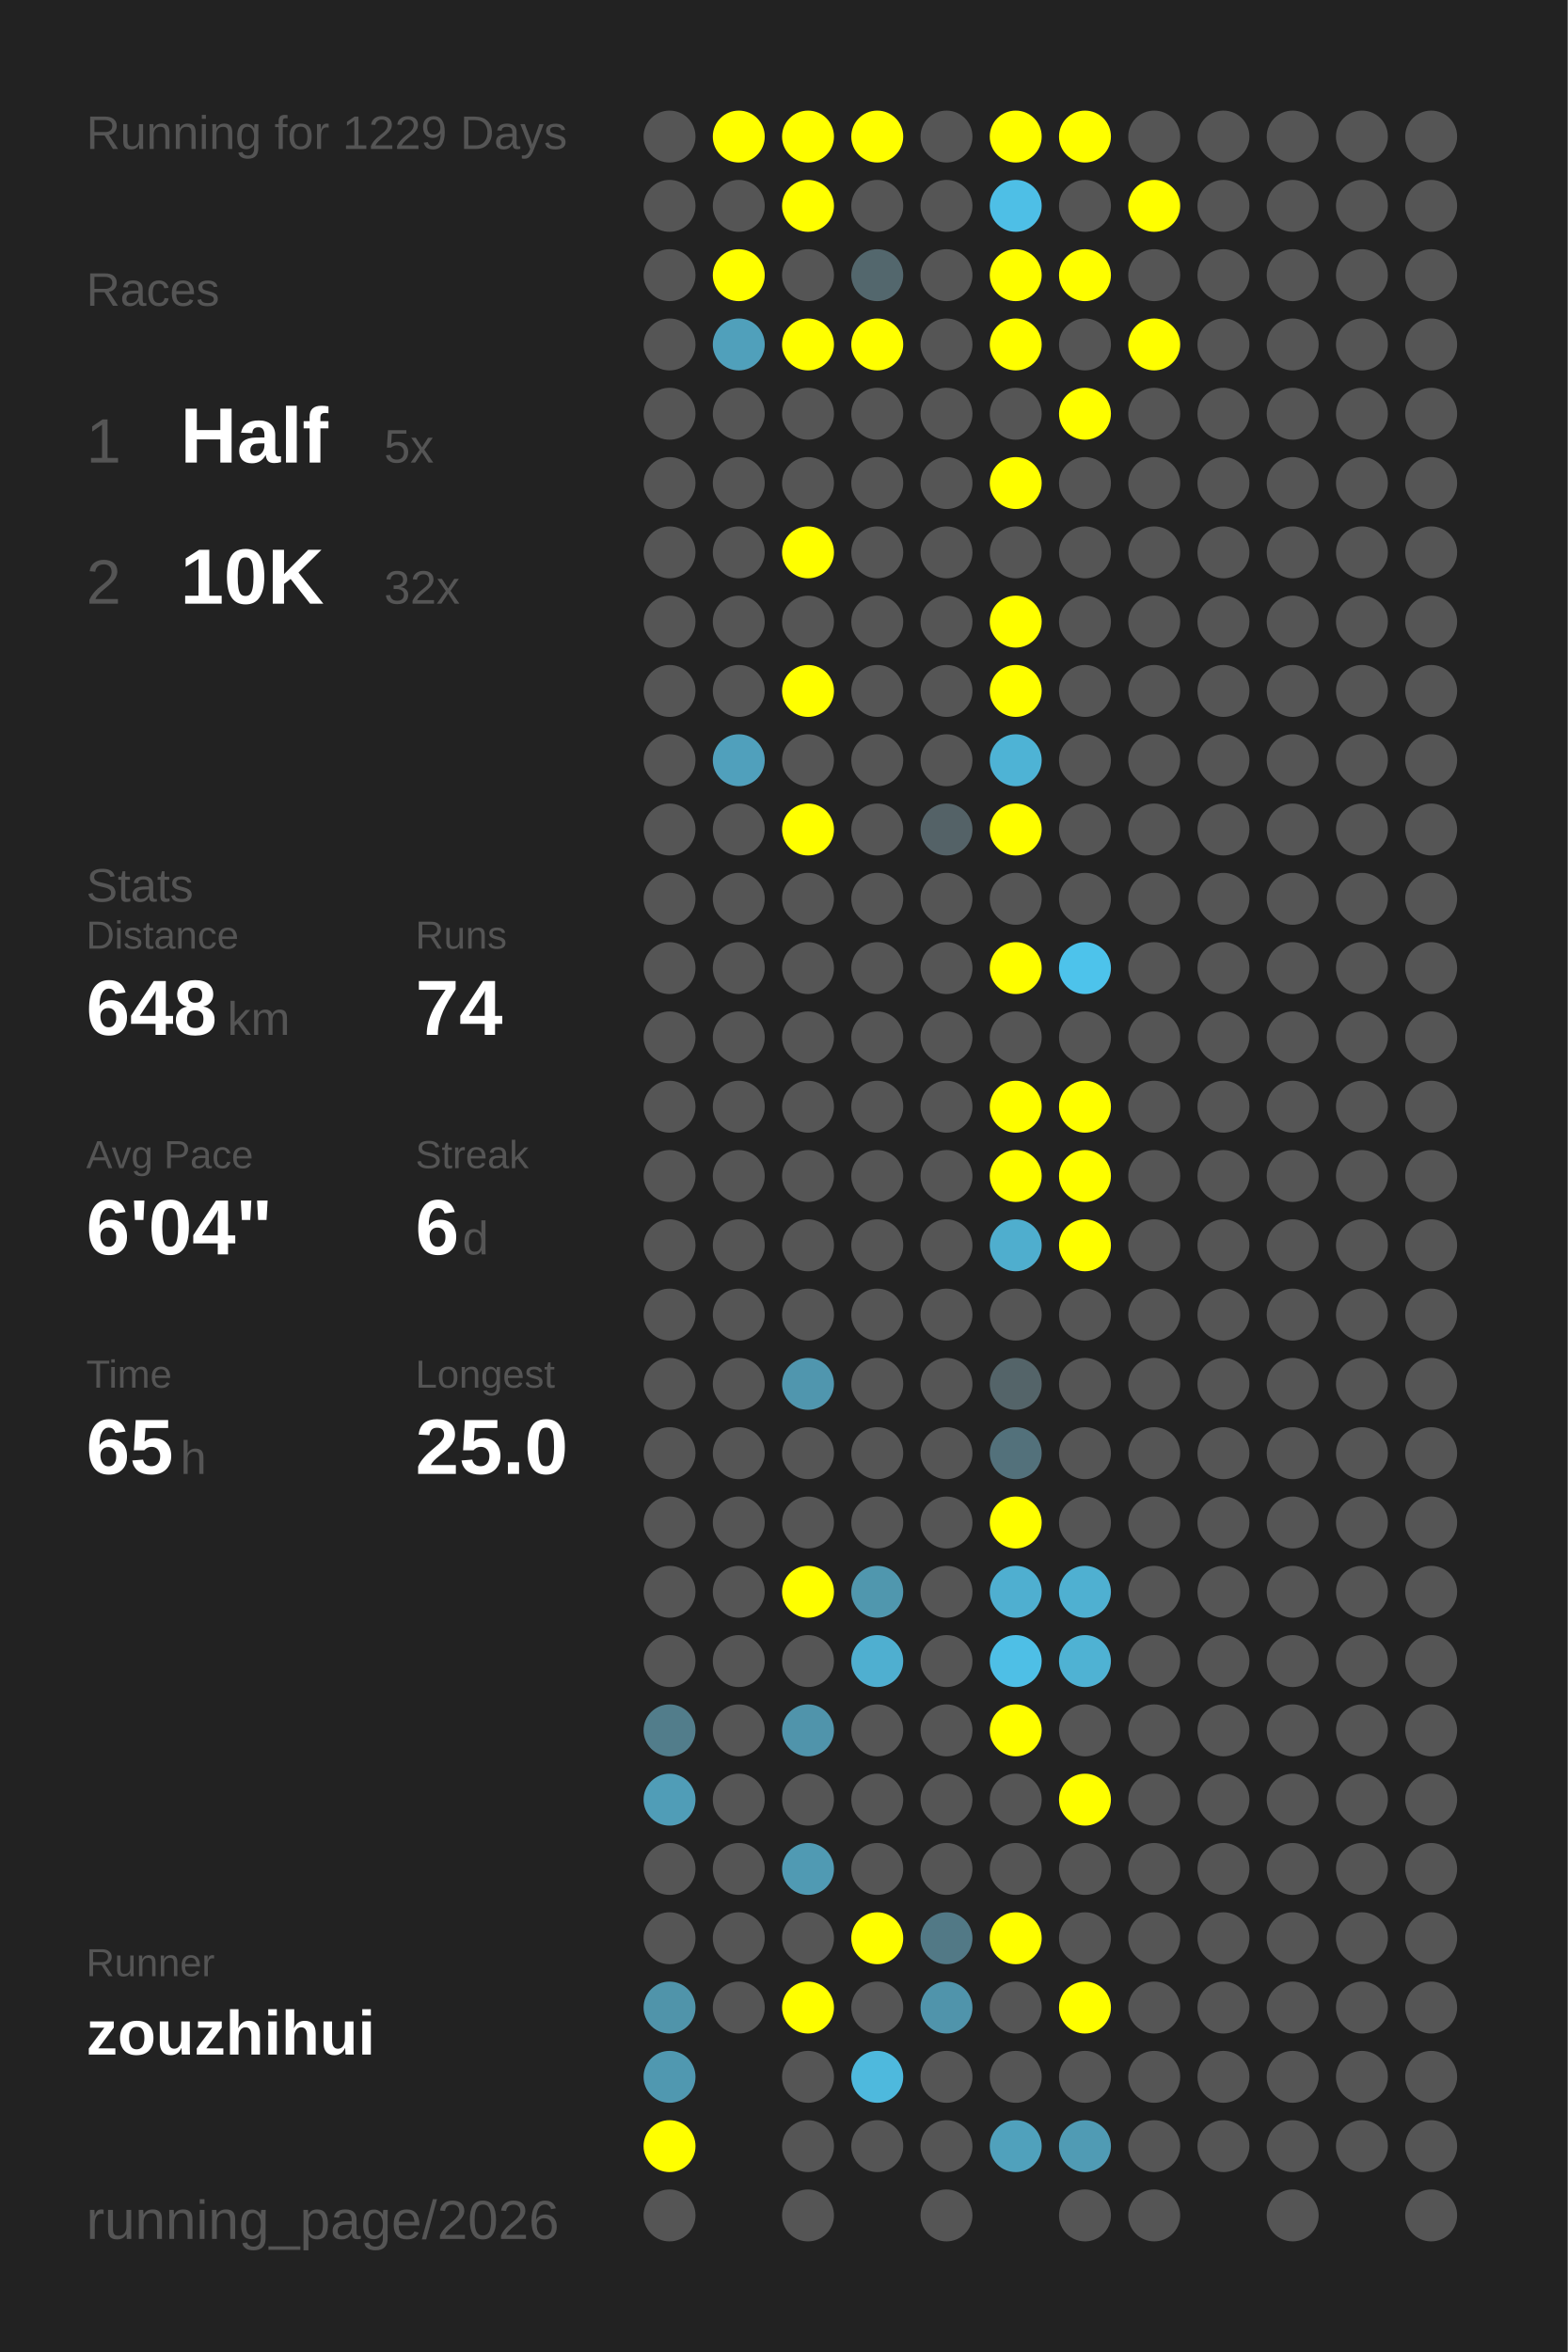
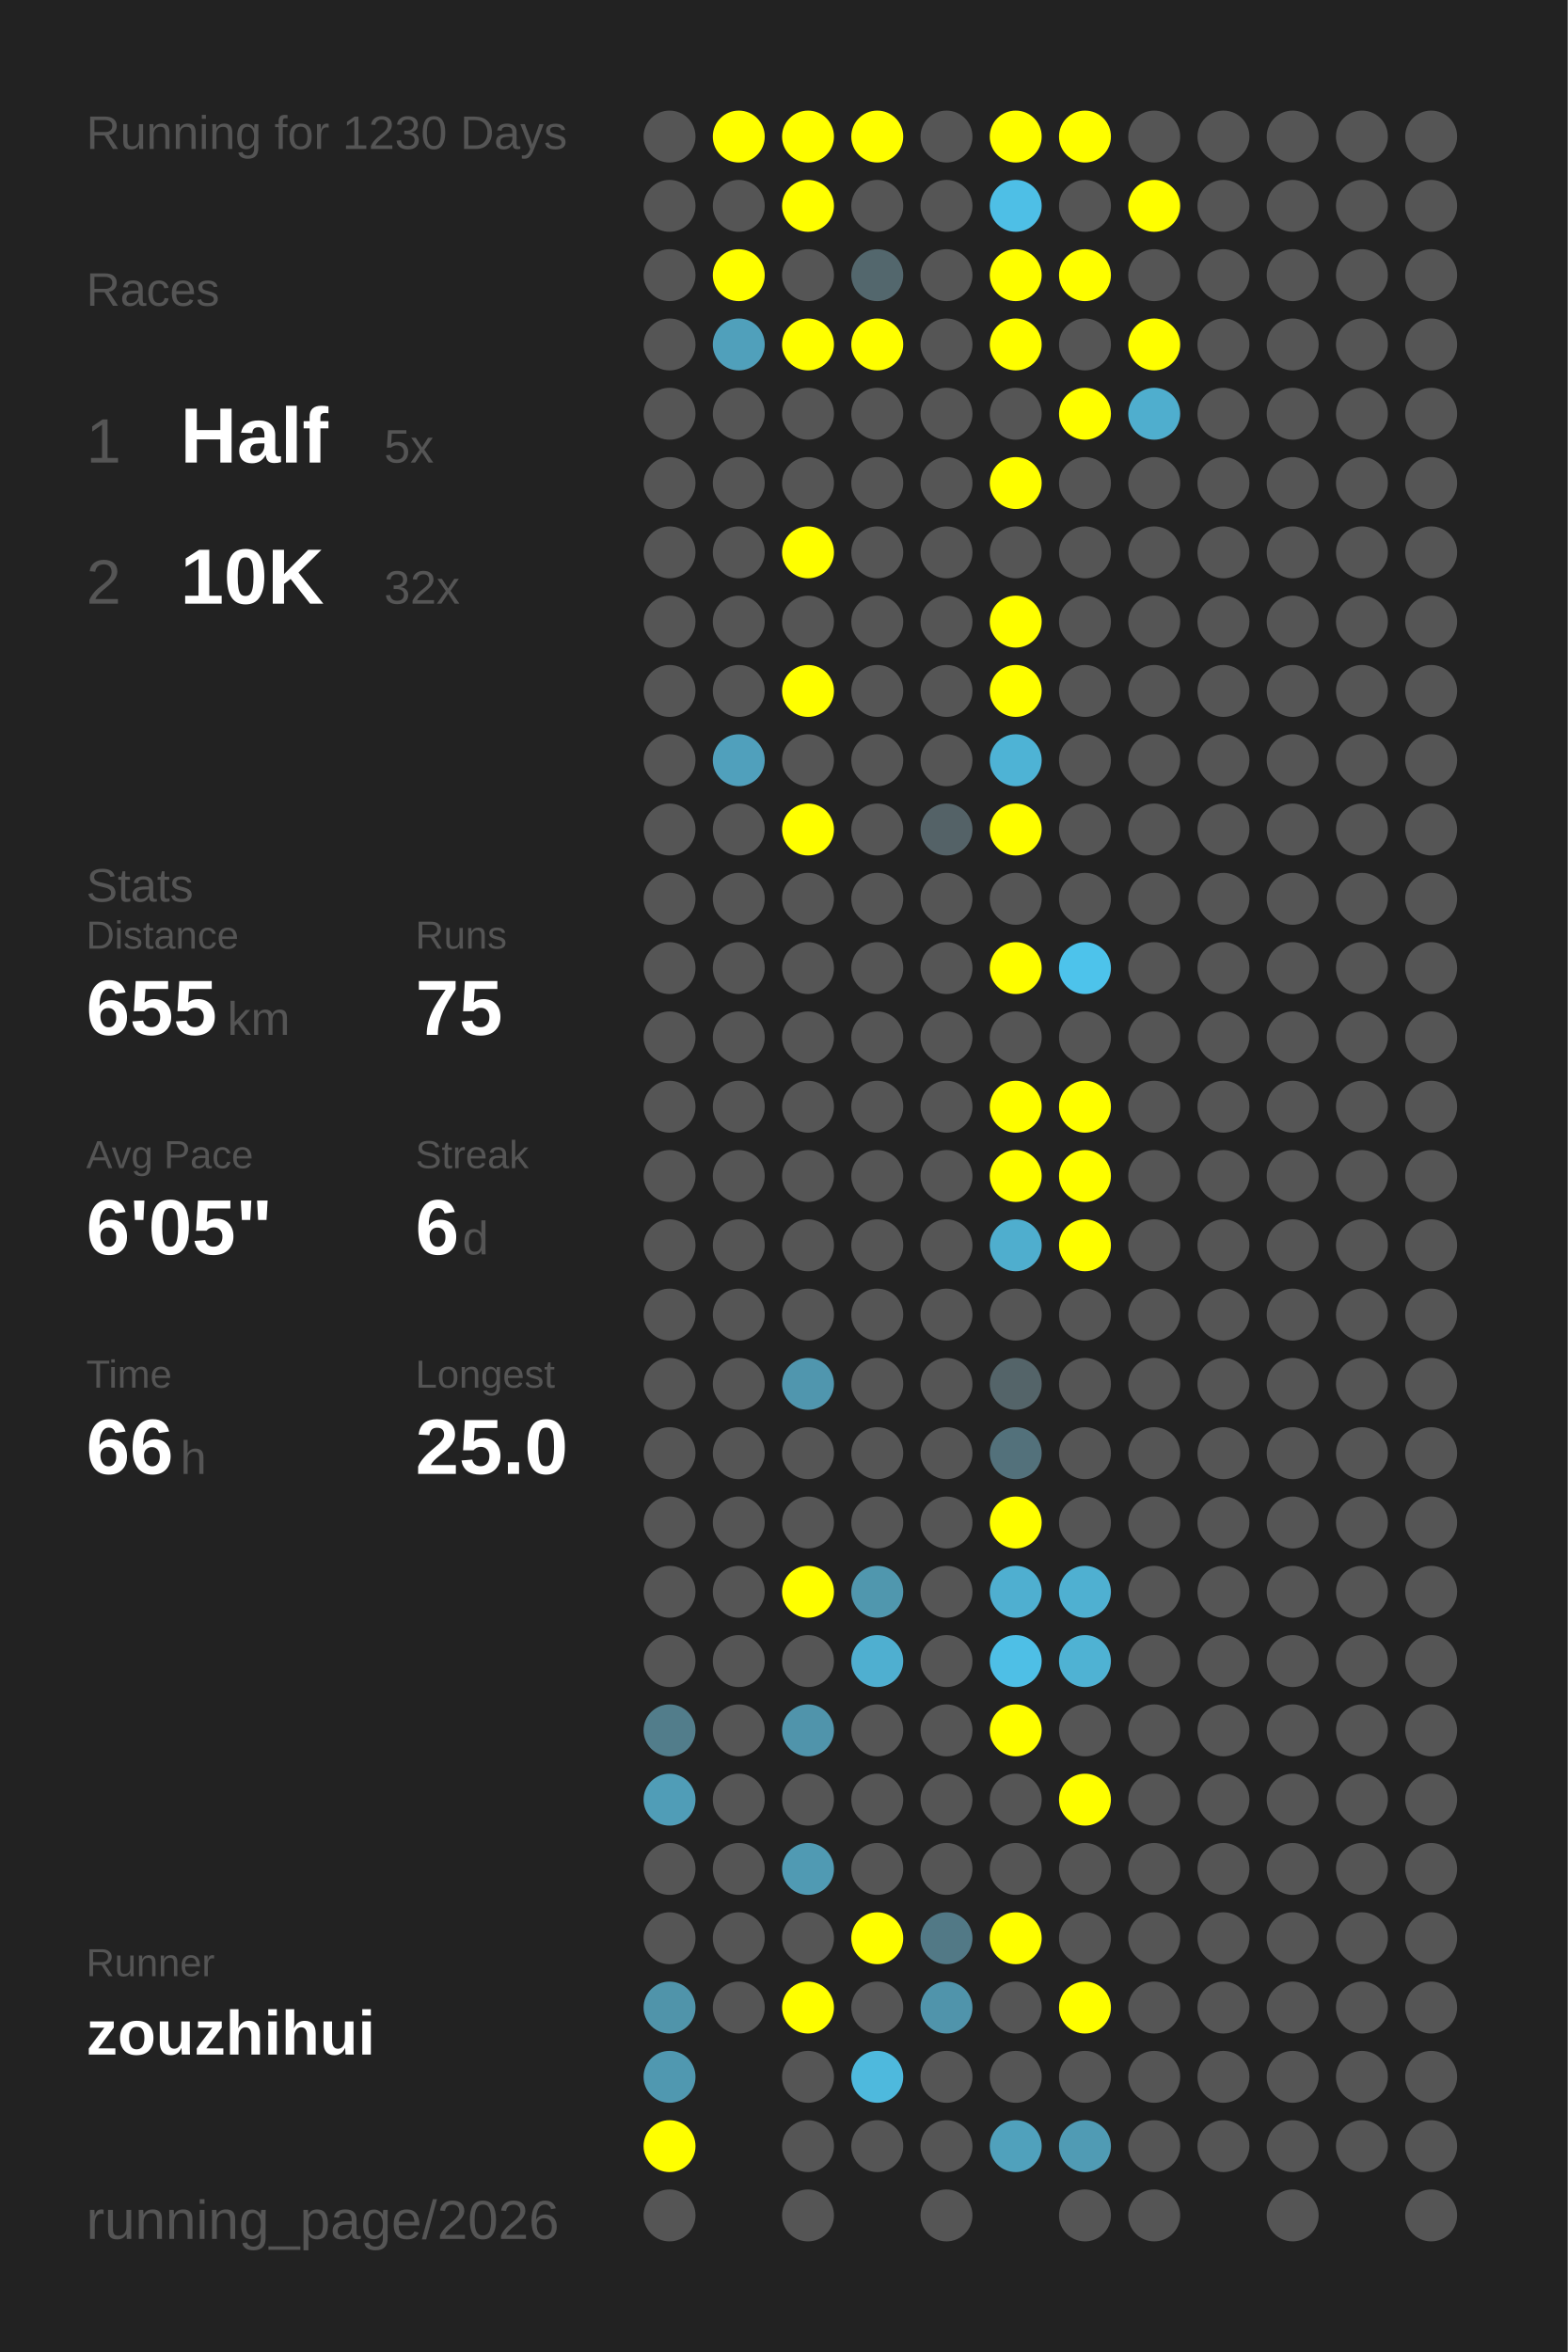
<svg xmlns="http://www.w3.org/2000/svg" baseProfile="full" height="300mm" version="1.1" viewBox="0,0,200,300" width="200mm">
  <defs />
  <rect fill="#222222" height="300" width="200" x="0" y="0" />
-   <text fill="#555555" style="font-size:6px; font-family:Arial;" x="11" y="19">Running for 1229 Days</text>
+   <text fill="#555555" style="font-size:6px; font-family:Arial;" x="11" y="19">Running for 1230 Days</text>
  <text fill="#555555" style="font-size:6px; font-family:Arial;" x="11" y="39">Races</text>
  <text fill="#555555" style="font-size:8px; font-family:Arial;" x="11" y="59">1</text>
  <text fill="#FFFFFF" style="font-size:10px; font-family:Arial; font-weight:bold;" x="23" y="59">Half</text>
  <text fill="#555555" style="font-size:6px; font-family:Arial;" x="49" y="59">5x</text>
  <text fill="#555555" style="font-size:8px; font-family:Arial;" x="11" y="77">2</text>
  <text fill="#FFFFFF" style="font-size:10px; font-family:Arial; font-weight:bold;" x="23" y="77">10K</text>
  <text fill="#555555" style="font-size:6px; font-family:Arial;" x="49" y="77">32x</text>
  <text fill="#555555" style="font-size:6px; font-family:Arial;" x="11" y="115">Stats</text>
  <text fill="#555555" style="font-size:5px; font-family:Arial;" x="11" y="121">Distance</text>
-   <text fill="#FFFFFF" style="font-size:10px; font-family:Arial; font-weight:bold;" x="11" y="132">648</text>
+   <text fill="#FFFFFF" style="font-size:10px; font-family:Arial; font-weight:bold;" x="11" y="132">655</text>
  <text fill="#555555" style="font-size:6px; font-family:Arial;" x="29" y="132">km</text>
  <text fill="#555555" style="font-size:5px; font-family:Arial;" x="53" y="121">Runs</text>
-   <text fill="#FFFFFF" style="font-size:10px; font-family:Arial; font-weight:bold;" x="53" y="132">74</text>
+   <text fill="#FFFFFF" style="font-size:10px; font-family:Arial; font-weight:bold;" x="53" y="132">75</text>
  <text fill="#555555" style="font-size:5px; font-family:Arial;" x="11" y="149">Avg Pace</text>
-   <text fill="#FFFFFF" style="font-size:10px; font-family:Arial; font-weight:bold;" x="11" y="160">6'04"</text>
+   <text fill="#FFFFFF" style="font-size:10px; font-family:Arial; font-weight:bold;" x="11" y="160">6'05"</text>
  <text fill="#555555" style="font-size:5px; font-family:Arial;" x="53" y="149">Streak</text>
  <text fill="#FFFFFF" style="font-size:10px; font-family:Arial; font-weight:bold;" x="53" y="160">6</text>
  <text fill="#555555" style="font-size:6px; font-family:Arial;" x="59" y="160">d</text>
  <text fill="#555555" style="font-size:5px; font-family:Arial;" x="11" y="177">Time</text>
-   <text fill="#FFFFFF" style="font-size:10px; font-family:Arial; font-weight:bold;" x="11" y="188">65</text>
+   <text fill="#FFFFFF" style="font-size:10px; font-family:Arial; font-weight:bold;" x="11" y="188">66</text>
  <text fill="#555555" style="font-size:6px; font-family:Arial;" x="23" y="188">h</text>
  <text fill="#555555" style="font-size:5px; font-family:Arial;" x="53" y="177">Longest</text>
  <text fill="#FFFFFF" style="font-size:10px; font-family:Arial; font-weight:bold;" x="53" y="188">25.0</text>
  <text fill="#555555" style="font-size:5px; font-family:Arial;" x="11" y="252.065">Runner</text>
  <text fill="#FFFFFF" style="font-size:8px; font-family:Arial; font-weight:bold;" x="11" y="262.065">zouzhihui</text>
  <text fill="#555555" style="font-size:7px; font-family:Arial;" x="11" y="285.581">running_page/2026</text>
  <circle cx="85.417" cy="17.419" fill="#555555" r="3.312" />
  <circle cx="85.417" cy="26.258" fill="#555555" r="3.312" />
  <circle cx="85.417" cy="35.097" fill="#555555" r="3.312" />
  <circle cx="85.417" cy="43.935" fill="#555555" r="3.312" />
  <circle cx="85.417" cy="52.774" fill="#555555" r="3.312" />
  <circle cx="85.417" cy="61.613" fill="#555555" r="3.312" />
  <circle cx="85.417" cy="70.452" fill="#555555" r="3.312" />
  <circle cx="85.417" cy="79.29" fill="#555555" r="3.312" />
  <circle cx="85.417" cy="88.129" fill="#555555" r="3.312" />
  <circle cx="85.417" cy="96.968" fill="#555555" r="3.312" />
  <circle cx="85.417" cy="105.806" fill="#555555" r="3.312" />
  <circle cx="85.417" cy="114.645" fill="#555555" r="3.312" />
  <circle cx="85.417" cy="123.484" fill="#555555" r="3.312" />
  <circle cx="85.417" cy="132.323" fill="#555555" r="3.312" />
  <circle cx="85.417" cy="141.161" fill="#555555" r="3.312" />
  <circle cx="85.417" cy="150" fill="#555555" r="3.312" />
  <circle cx="85.417" cy="158.839" fill="#555555" r="3.312" />
  <circle cx="85.417" cy="167.677" fill="#555555" r="3.312" />
  <circle cx="85.417" cy="176.516" fill="#555555" r="3.312" />
  <circle cx="85.417" cy="185.355" fill="#555555" r="3.312" />
  <circle cx="85.417" cy="194.194" fill="#555555" r="3.312" />
  <circle cx="85.417" cy="203.032" fill="#555555" r="3.312" />
  <circle cx="85.417" cy="211.871" fill="#555555" r="3.312" />
  <circle cx="85.417" cy="220.71" fill="#527d8b" r="3.312" />
  <circle cx="85.417" cy="229.548" fill="#509db7" r="3.312" />
  <circle cx="85.417" cy="238.387" fill="#555555" r="3.312" />
  <circle cx="85.417" cy="247.226" fill="#555555" r="3.312" />
  <circle cx="85.417" cy="256.065" fill="#5094aa" r="3.312" />
  <circle cx="85.417" cy="264.903" fill="#5098b0" r="3.312" />
  <circle cx="85.417" cy="273.742" fill="#FFFF00" r="3.312" />
  <circle cx="85.417" cy="282.581" fill="#555555" r="3.312" />
  <circle cx="94.25" cy="17.419" fill="#FFFF00" r="3.312" />
  <circle cx="94.25" cy="26.258" fill="#555555" r="3.312" />
  <circle cx="94.25" cy="35.097" fill="#FFFF00" r="3.312" />
  <circle cx="94.25" cy="43.935" fill="#50a0bb" r="3.312" />
  <circle cx="94.25" cy="52.774" fill="#555555" r="3.312" />
  <circle cx="94.25" cy="61.613" fill="#555555" r="3.312" />
  <circle cx="94.25" cy="70.452" fill="#555555" r="3.312" />
  <circle cx="94.25" cy="79.29" fill="#555555" r="3.312" />
  <circle cx="94.25" cy="88.129" fill="#555555" r="3.312" />
  <circle cx="94.25" cy="96.968" fill="#50a0bc" r="3.312" />
  <circle cx="94.25" cy="105.806" fill="#555555" r="3.312" />
  <circle cx="94.25" cy="114.645" fill="#555555" r="3.312" />
  <circle cx="94.25" cy="123.484" fill="#555555" r="3.312" />
  <circle cx="94.25" cy="132.323" fill="#555555" r="3.312" />
  <circle cx="94.25" cy="141.161" fill="#555555" r="3.312" />
  <circle cx="94.25" cy="150" fill="#555555" r="3.312" />
  <circle cx="94.25" cy="158.839" fill="#555555" r="3.312" />
  <circle cx="94.25" cy="167.677" fill="#555555" r="3.312" />
  <circle cx="94.25" cy="176.516" fill="#555555" r="3.312" />
  <circle cx="94.25" cy="185.355" fill="#555555" r="3.312" />
  <circle cx="94.25" cy="194.194" fill="#555555" r="3.312" />
  <circle cx="94.25" cy="203.032" fill="#555555" r="3.312" />
  <circle cx="94.25" cy="211.871" fill="#555555" r="3.312" />
  <circle cx="94.25" cy="220.71" fill="#555555" r="3.312" />
  <circle cx="94.25" cy="229.548" fill="#555555" r="3.312" />
  <circle cx="94.25" cy="238.387" fill="#555555" r="3.312" />
  <circle cx="94.25" cy="247.226" fill="#555555" r="3.312" />
  <circle cx="94.25" cy="256.065" fill="#555555" r="3.312" />
  <circle cx="103.083" cy="17.419" fill="#FFFF00" r="3.312" />
  <circle cx="103.083" cy="26.258" fill="#FFFF00" r="3.312" />
  <circle cx="103.083" cy="35.097" fill="#555555" r="3.312" />
  <circle cx="103.083" cy="43.935" fill="#FFFF00" r="3.312" />
  <circle cx="103.083" cy="52.774" fill="#555555" r="3.312" />
  <circle cx="103.083" cy="61.613" fill="#555555" r="3.312" />
  <circle cx="103.083" cy="70.452" fill="#FFFF00" r="3.312" />
  <circle cx="103.083" cy="79.29" fill="#555555" r="3.312" />
  <circle cx="103.083" cy="88.129" fill="#FFFF00" r="3.312" />
  <circle cx="103.083" cy="96.968" fill="#555555" r="3.312" />
  <circle cx="103.083" cy="105.806" fill="#FFFF00" r="3.312" />
  <circle cx="103.083" cy="114.645" fill="#555555" r="3.312" />
  <circle cx="103.083" cy="123.484" fill="#555555" r="3.312" />
  <circle cx="103.083" cy="132.323" fill="#555555" r="3.312" />
  <circle cx="103.083" cy="141.161" fill="#555555" r="3.312" />
  <circle cx="103.083" cy="150" fill="#555555" r="3.312" />
  <circle cx="103.083" cy="158.839" fill="#555555" r="3.312" />
  <circle cx="103.083" cy="167.677" fill="#555555" r="3.312" />
  <circle cx="103.083" cy="176.516" fill="#5096ae" r="3.312" />
  <circle cx="103.083" cy="185.355" fill="#555555" r="3.312" />
  <circle cx="103.083" cy="194.194" fill="#555555" r="3.312" />
  <circle cx="103.083" cy="203.032" fill="#FFFF00" r="3.312" />
  <circle cx="103.083" cy="211.871" fill="#555555" r="3.312" />
  <circle cx="103.083" cy="220.71" fill="#5094ab" r="3.312" />
  <circle cx="103.083" cy="229.548" fill="#555555" r="3.312" />
  <circle cx="103.083" cy="238.387" fill="#509ab3" r="3.312" />
  <circle cx="103.083" cy="247.226" fill="#555555" r="3.312" />
  <circle cx="103.083" cy="256.065" fill="#FFFF00" r="3.312" />
  <circle cx="103.083" cy="264.903" fill="#555555" r="3.312" />
  <circle cx="103.083" cy="273.742" fill="#555555" r="3.312" />
  <circle cx="103.083" cy="282.581" fill="#555555" r="3.312" />
  <circle cx="111.917" cy="17.419" fill="#FFFF00" r="3.312" />
  <circle cx="111.917" cy="26.258" fill="#555555" r="3.312" />
  <circle cx="111.917" cy="35.097" fill="#53676d" r="3.312" />
  <circle cx="111.917" cy="43.935" fill="#FFFF00" r="3.312" />
  <circle cx="111.917" cy="52.774" fill="#555555" r="3.312" />
  <circle cx="111.917" cy="61.613" fill="#555555" r="3.312" />
  <circle cx="111.917" cy="70.452" fill="#555555" r="3.312" />
  <circle cx="111.917" cy="79.29" fill="#555555" r="3.312" />
  <circle cx="111.917" cy="88.129" fill="#555555" r="3.312" />
  <circle cx="111.917" cy="96.968" fill="#555555" r="3.312" />
  <circle cx="111.917" cy="105.806" fill="#555555" r="3.312" />
  <circle cx="111.917" cy="114.645" fill="#555555" r="3.312" />
  <circle cx="111.917" cy="123.484" fill="#555555" r="3.312" />
  <circle cx="111.917" cy="132.323" fill="#555555" r="3.312" />
  <circle cx="111.917" cy="141.161" fill="#555555" r="3.312" />
  <circle cx="111.917" cy="150" fill="#555555" r="3.312" />
  <circle cx="111.917" cy="158.839" fill="#555555" r="3.312" />
  <circle cx="111.917" cy="167.677" fill="#555555" r="3.312" />
  <circle cx="111.917" cy="176.516" fill="#555555" r="3.312" />
  <circle cx="111.917" cy="185.355" fill="#555555" r="3.312" />
  <circle cx="111.917" cy="194.194" fill="#555555" r="3.312" />
  <circle cx="111.917" cy="203.032" fill="#5097ae" r="3.312" />
  <circle cx="111.917" cy="211.871" fill="#4fafd0" r="3.312" />
  <circle cx="111.917" cy="220.71" fill="#555555" r="3.312" />
  <circle cx="111.917" cy="229.548" fill="#555555" r="3.312" />
  <circle cx="111.917" cy="238.387" fill="#555555" r="3.312" />
  <circle cx="111.917" cy="247.226" fill="#FFFF00" r="3.312" />
  <circle cx="111.917" cy="256.065" fill="#555555" r="3.312" />
  <circle cx="111.917" cy="264.903" fill="#4eb9dd" r="3.312" />
  <circle cx="111.917" cy="273.742" fill="#555555" r="3.312" />
  <circle cx="120.75" cy="17.419" fill="#555555" r="3.312" />
  <circle cx="120.75" cy="26.258" fill="#555555" r="3.312" />
  <circle cx="120.75" cy="35.097" fill="#555555" r="3.312" />
  <circle cx="120.75" cy="43.935" fill="#555555" r="3.312" />
  <circle cx="120.75" cy="52.774" fill="#555555" r="3.312" />
  <circle cx="120.75" cy="61.613" fill="#555555" r="3.312" />
  <circle cx="120.75" cy="70.452" fill="#555555" r="3.312" />
  <circle cx="120.75" cy="79.29" fill="#555555" r="3.312" />
  <circle cx="120.75" cy="88.129" fill="#555555" r="3.312" />
  <circle cx="120.75" cy="96.968" fill="#555555" r="3.312" />
  <circle cx="120.75" cy="105.806" fill="#546267" r="3.312" />
  <circle cx="120.75" cy="114.645" fill="#555555" r="3.312" />
  <circle cx="120.75" cy="123.484" fill="#555555" r="3.312" />
  <circle cx="120.75" cy="132.323" fill="#555555" r="3.312" />
  <circle cx="120.75" cy="141.161" fill="#555555" r="3.312" />
  <circle cx="120.75" cy="150" fill="#555555" r="3.312" />
  <circle cx="120.75" cy="158.839" fill="#555555" r="3.312" />
  <circle cx="120.75" cy="167.677" fill="#555555" r="3.312" />
  <circle cx="120.75" cy="176.516" fill="#555555" r="3.312" />
  <circle cx="120.75" cy="185.355" fill="#555555" r="3.312" />
  <circle cx="120.75" cy="194.194" fill="#555555" r="3.312" />
  <circle cx="120.75" cy="203.032" fill="#555555" r="3.312" />
  <circle cx="120.75" cy="211.871" fill="#555555" r="3.312" />
  <circle cx="120.75" cy="220.71" fill="#555555" r="3.312" />
  <circle cx="120.75" cy="229.548" fill="#555555" r="3.312" />
  <circle cx="120.75" cy="238.387" fill="#555555" r="3.312" />
  <circle cx="120.75" cy="247.226" fill="#527986" r="3.312" />
  <circle cx="120.75" cy="256.065" fill="#5094ab" r="3.312" />
  <circle cx="120.75" cy="264.903" fill="#555555" r="3.312" />
  <circle cx="120.75" cy="273.742" fill="#555555" r="3.312" />
  <circle cx="120.75" cy="282.581" fill="#555555" r="3.312" />
  <circle cx="129.583" cy="17.419" fill="#FFFF00" r="3.312" />
  <circle cx="129.583" cy="26.258" fill="#4ebfe6" r="3.312" />
  <circle cx="129.583" cy="35.097" fill="#FFFF00" r="3.312" />
  <circle cx="129.583" cy="43.935" fill="#FFFF00" r="3.312" />
  <circle cx="129.583" cy="52.774" fill="#555555" r="3.312" />
  <circle cx="129.583" cy="61.613" fill="#FFFF00" r="3.312" />
  <circle cx="129.583" cy="70.452" fill="#555555" r="3.312" />
  <circle cx="129.583" cy="79.29" fill="#FFFF00" r="3.312" />
  <circle cx="129.583" cy="88.129" fill="#FFFF00" r="3.312" />
  <circle cx="129.583" cy="96.968" fill="#4eb3d5" r="3.312" />
  <circle cx="129.583" cy="105.806" fill="#FFFF00" r="3.312" />
  <circle cx="129.583" cy="114.645" fill="#555555" r="3.312" />
  <circle cx="129.583" cy="123.484" fill="#FFFF00" r="3.312" />
  <circle cx="129.583" cy="132.323" fill="#555555" r="3.312" />
  <circle cx="129.583" cy="141.161" fill="#FFFF00" r="3.312" />
  <circle cx="129.583" cy="150" fill="#FFFF00" r="3.312" />
  <circle cx="129.583" cy="158.839" fill="#4faece" r="3.312" />
  <circle cx="129.583" cy="167.677" fill="#555555" r="3.312" />
  <circle cx="129.583" cy="176.516" fill="#546469" r="3.312" />
  <circle cx="129.583" cy="185.355" fill="#53717b" r="3.312" />
  <circle cx="129.583" cy="194.194" fill="#FFFF00" r="3.312" />
  <circle cx="129.583" cy="203.032" fill="#4fafd0" r="3.312" />
  <circle cx="129.583" cy="211.871" fill="#4ebfe6" r="3.312" />
  <circle cx="129.583" cy="220.71" fill="#FFFF00" r="3.312" />
  <circle cx="129.583" cy="229.548" fill="#555555" r="3.312" />
  <circle cx="129.583" cy="238.387" fill="#555555" r="3.312" />
  <circle cx="129.583" cy="247.226" fill="#FFFF00" r="3.312" />
  <circle cx="129.583" cy="256.065" fill="#555555" r="3.312" />
  <circle cx="129.583" cy="264.903" fill="#555555" r="3.312" />
  <circle cx="129.583" cy="273.742" fill="#50a1bc" r="3.312" />
  <circle cx="138.417" cy="17.419" fill="#FFFF00" r="3.312" />
  <circle cx="138.417" cy="26.258" fill="#555555" r="3.312" />
  <circle cx="138.417" cy="35.097" fill="#FFFF00" r="3.312" />
  <circle cx="138.417" cy="43.935" fill="#555555" r="3.312" />
  <circle cx="138.417" cy="52.774" fill="#FFFF00" r="3.312" />
  <circle cx="138.417" cy="61.613" fill="#555555" r="3.312" />
  <circle cx="138.417" cy="70.452" fill="#555555" r="3.312" />
  <circle cx="138.417" cy="79.29" fill="#555555" r="3.312" />
  <circle cx="138.417" cy="88.129" fill="#555555" r="3.312" />
  <circle cx="138.417" cy="96.968" fill="#555555" r="3.312" />
  <circle cx="138.417" cy="105.806" fill="#555555" r="3.312" />
  <circle cx="138.417" cy="114.645" fill="#555555" r="3.312" />
  <circle cx="138.417" cy="123.484" fill="#4dc3eb" r="3.312" />
  <circle cx="138.417" cy="132.323" fill="#555555" r="3.312" />
  <circle cx="138.417" cy="141.161" fill="#FFFF00" r="3.312" />
  <circle cx="138.417" cy="150" fill="#FFFF00" r="3.312" />
  <circle cx="138.417" cy="158.839" fill="#FFFF00" r="3.312" />
  <circle cx="138.417" cy="167.677" fill="#555555" r="3.312" />
  <circle cx="138.417" cy="176.516" fill="#555555" r="3.312" />
  <circle cx="138.417" cy="185.355" fill="#555555" r="3.312" />
  <circle cx="138.417" cy="194.194" fill="#555555" r="3.312" />
  <circle cx="138.417" cy="203.032" fill="#4fb0d1" r="3.312" />
  <circle cx="138.417" cy="211.871" fill="#4fb2d3" r="3.312" />
  <circle cx="138.417" cy="220.71" fill="#555555" r="3.312" />
  <circle cx="138.417" cy="229.548" fill="#FFFF00" r="3.312" />
  <circle cx="138.417" cy="238.387" fill="#555555" r="3.312" />
  <circle cx="138.417" cy="247.226" fill="#555555" r="3.312" />
  <circle cx="138.417" cy="256.065" fill="#FFFF00" r="3.312" />
  <circle cx="138.417" cy="264.903" fill="#555555" r="3.312" />
  <circle cx="138.417" cy="273.742" fill="#509bb4" r="3.312" />
  <circle cx="138.417" cy="282.581" fill="#555555" r="3.312" />
  <circle cx="147.25" cy="17.419" fill="#555555" r="3.312" />
  <circle cx="147.25" cy="26.258" fill="#FFFF00" r="3.312" />
  <circle cx="147.25" cy="35.097" fill="#555555" r="3.312" />
  <circle cx="147.25" cy="43.935" fill="#FFFF00" r="3.312" />
-   <circle cx="147.25" cy="52.774" fill="#555555" r="3.312" />
+   <circle cx="147.25" cy="52.774" fill="#4faece" r="3.312" />
  <circle cx="147.25" cy="61.613" fill="#555555" r="3.312" />
  <circle cx="147.25" cy="70.452" fill="#555555" r="3.312" />
  <circle cx="147.25" cy="79.29" fill="#555555" r="3.312" />
  <circle cx="147.25" cy="88.129" fill="#555555" r="3.312" />
  <circle cx="147.25" cy="96.968" fill="#555555" r="3.312" />
  <circle cx="147.25" cy="105.806" fill="#555555" r="3.312" />
  <circle cx="147.25" cy="114.645" fill="#555555" r="3.312" />
  <circle cx="147.25" cy="123.484" fill="#555555" r="3.312" />
  <circle cx="147.25" cy="132.323" fill="#555555" r="3.312" />
  <circle cx="147.25" cy="141.161" fill="#555555" r="3.312" />
  <circle cx="147.25" cy="150" fill="#555555" r="3.312" />
  <circle cx="147.25" cy="158.839" fill="#555555" r="3.312" />
  <circle cx="147.25" cy="167.677" fill="#555555" r="3.312" />
  <circle cx="147.25" cy="176.516" fill="#555555" r="3.312" />
  <circle cx="147.25" cy="185.355" fill="#555555" r="3.312" />
  <circle cx="147.25" cy="194.194" fill="#555555" r="3.312" />
  <circle cx="147.25" cy="203.032" fill="#555555" r="3.312" />
  <circle cx="147.25" cy="211.871" fill="#555555" r="3.312" />
  <circle cx="147.25" cy="220.71" fill="#555555" r="3.312" />
  <circle cx="147.25" cy="229.548" fill="#555555" r="3.312" />
  <circle cx="147.25" cy="238.387" fill="#555555" r="3.312" />
  <circle cx="147.25" cy="247.226" fill="#555555" r="3.312" />
  <circle cx="147.25" cy="256.065" fill="#555555" r="3.312" />
  <circle cx="147.25" cy="264.903" fill="#555555" r="3.312" />
  <circle cx="147.25" cy="273.742" fill="#555555" r="3.312" />
  <circle cx="147.25" cy="282.581" fill="#555555" r="3.312" />
  <circle cx="156.083" cy="17.419" fill="#555555" r="3.312" />
  <circle cx="156.083" cy="26.258" fill="#555555" r="3.312" />
  <circle cx="156.083" cy="35.097" fill="#555555" r="3.312" />
  <circle cx="156.083" cy="43.935" fill="#555555" r="3.312" />
  <circle cx="156.083" cy="52.774" fill="#555555" r="3.312" />
  <circle cx="156.083" cy="61.613" fill="#555555" r="3.312" />
  <circle cx="156.083" cy="70.452" fill="#555555" r="3.312" />
  <circle cx="156.083" cy="79.29" fill="#555555" r="3.312" />
  <circle cx="156.083" cy="88.129" fill="#555555" r="3.312" />
  <circle cx="156.083" cy="96.968" fill="#555555" r="3.312" />
  <circle cx="156.083" cy="105.806" fill="#555555" r="3.312" />
  <circle cx="156.083" cy="114.645" fill="#555555" r="3.312" />
  <circle cx="156.083" cy="123.484" fill="#555555" r="3.312" />
  <circle cx="156.083" cy="132.323" fill="#555555" r="3.312" />
  <circle cx="156.083" cy="141.161" fill="#555555" r="3.312" />
  <circle cx="156.083" cy="150" fill="#555555" r="3.312" />
  <circle cx="156.083" cy="158.839" fill="#555555" r="3.312" />
  <circle cx="156.083" cy="167.677" fill="#555555" r="3.312" />
  <circle cx="156.083" cy="176.516" fill="#555555" r="3.312" />
  <circle cx="156.083" cy="185.355" fill="#555555" r="3.312" />
  <circle cx="156.083" cy="194.194" fill="#555555" r="3.312" />
  <circle cx="156.083" cy="203.032" fill="#555555" r="3.312" />
  <circle cx="156.083" cy="211.871" fill="#555555" r="3.312" />
  <circle cx="156.083" cy="220.71" fill="#555555" r="3.312" />
  <circle cx="156.083" cy="229.548" fill="#555555" r="3.312" />
  <circle cx="156.083" cy="238.387" fill="#555555" r="3.312" />
  <circle cx="156.083" cy="247.226" fill="#555555" r="3.312" />
  <circle cx="156.083" cy="256.065" fill="#555555" r="3.312" />
  <circle cx="156.083" cy="264.903" fill="#555555" r="3.312" />
  <circle cx="156.083" cy="273.742" fill="#555555" r="3.312" />
  <circle cx="164.917" cy="17.419" fill="#555555" r="3.312" />
  <circle cx="164.917" cy="26.258" fill="#555555" r="3.312" />
  <circle cx="164.917" cy="35.097" fill="#555555" r="3.312" />
  <circle cx="164.917" cy="43.935" fill="#555555" r="3.312" />
  <circle cx="164.917" cy="52.774" fill="#555555" r="3.312" />
  <circle cx="164.917" cy="61.613" fill="#555555" r="3.312" />
  <circle cx="164.917" cy="70.452" fill="#555555" r="3.312" />
  <circle cx="164.917" cy="79.29" fill="#555555" r="3.312" />
  <circle cx="164.917" cy="88.129" fill="#555555" r="3.312" />
  <circle cx="164.917" cy="96.968" fill="#555555" r="3.312" />
  <circle cx="164.917" cy="105.806" fill="#555555" r="3.312" />
  <circle cx="164.917" cy="114.645" fill="#555555" r="3.312" />
  <circle cx="164.917" cy="123.484" fill="#555555" r="3.312" />
  <circle cx="164.917" cy="132.323" fill="#555555" r="3.312" />
  <circle cx="164.917" cy="141.161" fill="#555555" r="3.312" />
  <circle cx="164.917" cy="150" fill="#555555" r="3.312" />
  <circle cx="164.917" cy="158.839" fill="#555555" r="3.312" />
  <circle cx="164.917" cy="167.677" fill="#555555" r="3.312" />
  <circle cx="164.917" cy="176.516" fill="#555555" r="3.312" />
  <circle cx="164.917" cy="185.355" fill="#555555" r="3.312" />
  <circle cx="164.917" cy="194.194" fill="#555555" r="3.312" />
  <circle cx="164.917" cy="203.032" fill="#555555" r="3.312" />
  <circle cx="164.917" cy="211.871" fill="#555555" r="3.312" />
  <circle cx="164.917" cy="220.71" fill="#555555" r="3.312" />
  <circle cx="164.917" cy="229.548" fill="#555555" r="3.312" />
  <circle cx="164.917" cy="238.387" fill="#555555" r="3.312" />
  <circle cx="164.917" cy="247.226" fill="#555555" r="3.312" />
  <circle cx="164.917" cy="256.065" fill="#555555" r="3.312" />
  <circle cx="164.917" cy="264.903" fill="#555555" r="3.312" />
  <circle cx="164.917" cy="273.742" fill="#555555" r="3.312" />
  <circle cx="164.917" cy="282.581" fill="#555555" r="3.312" />
  <circle cx="173.75" cy="17.419" fill="#555555" r="3.312" />
  <circle cx="173.75" cy="26.258" fill="#555555" r="3.312" />
  <circle cx="173.75" cy="35.097" fill="#555555" r="3.312" />
  <circle cx="173.75" cy="43.935" fill="#555555" r="3.312" />
  <circle cx="173.75" cy="52.774" fill="#555555" r="3.312" />
  <circle cx="173.75" cy="61.613" fill="#555555" r="3.312" />
  <circle cx="173.75" cy="70.452" fill="#555555" r="3.312" />
  <circle cx="173.75" cy="79.29" fill="#555555" r="3.312" />
  <circle cx="173.75" cy="88.129" fill="#555555" r="3.312" />
  <circle cx="173.75" cy="96.968" fill="#555555" r="3.312" />
  <circle cx="173.75" cy="105.806" fill="#555555" r="3.312" />
  <circle cx="173.75" cy="114.645" fill="#555555" r="3.312" />
  <circle cx="173.75" cy="123.484" fill="#555555" r="3.312" />
  <circle cx="173.75" cy="132.323" fill="#555555" r="3.312" />
  <circle cx="173.75" cy="141.161" fill="#555555" r="3.312" />
  <circle cx="173.75" cy="150" fill="#555555" r="3.312" />
  <circle cx="173.75" cy="158.839" fill="#555555" r="3.312" />
  <circle cx="173.75" cy="167.677" fill="#555555" r="3.312" />
  <circle cx="173.75" cy="176.516" fill="#555555" r="3.312" />
  <circle cx="173.75" cy="185.355" fill="#555555" r="3.312" />
  <circle cx="173.75" cy="194.194" fill="#555555" r="3.312" />
  <circle cx="173.75" cy="203.032" fill="#555555" r="3.312" />
  <circle cx="173.75" cy="211.871" fill="#555555" r="3.312" />
  <circle cx="173.75" cy="220.71" fill="#555555" r="3.312" />
  <circle cx="173.75" cy="229.548" fill="#555555" r="3.312" />
  <circle cx="173.75" cy="238.387" fill="#555555" r="3.312" />
  <circle cx="173.75" cy="247.226" fill="#555555" r="3.312" />
  <circle cx="173.75" cy="256.065" fill="#555555" r="3.312" />
  <circle cx="173.75" cy="264.903" fill="#555555" r="3.312" />
  <circle cx="173.75" cy="273.742" fill="#555555" r="3.312" />
  <circle cx="182.583" cy="17.419" fill="#555555" r="3.312" />
  <circle cx="182.583" cy="26.258" fill="#555555" r="3.312" />
  <circle cx="182.583" cy="35.097" fill="#555555" r="3.312" />
  <circle cx="182.583" cy="43.935" fill="#555555" r="3.312" />
  <circle cx="182.583" cy="52.774" fill="#555555" r="3.312" />
  <circle cx="182.583" cy="61.613" fill="#555555" r="3.312" />
  <circle cx="182.583" cy="70.452" fill="#555555" r="3.312" />
  <circle cx="182.583" cy="79.29" fill="#555555" r="3.312" />
  <circle cx="182.583" cy="88.129" fill="#555555" r="3.312" />
  <circle cx="182.583" cy="96.968" fill="#555555" r="3.312" />
  <circle cx="182.583" cy="105.806" fill="#555555" r="3.312" />
  <circle cx="182.583" cy="114.645" fill="#555555" r="3.312" />
  <circle cx="182.583" cy="123.484" fill="#555555" r="3.312" />
  <circle cx="182.583" cy="132.323" fill="#555555" r="3.312" />
  <circle cx="182.583" cy="141.161" fill="#555555" r="3.312" />
  <circle cx="182.583" cy="150" fill="#555555" r="3.312" />
  <circle cx="182.583" cy="158.839" fill="#555555" r="3.312" />
  <circle cx="182.583" cy="167.677" fill="#555555" r="3.312" />
  <circle cx="182.583" cy="176.516" fill="#555555" r="3.312" />
  <circle cx="182.583" cy="185.355" fill="#555555" r="3.312" />
  <circle cx="182.583" cy="194.194" fill="#555555" r="3.312" />
  <circle cx="182.583" cy="203.032" fill="#555555" r="3.312" />
  <circle cx="182.583" cy="211.871" fill="#555555" r="3.312" />
  <circle cx="182.583" cy="220.71" fill="#555555" r="3.312" />
  <circle cx="182.583" cy="229.548" fill="#555555" r="3.312" />
  <circle cx="182.583" cy="238.387" fill="#555555" r="3.312" />
  <circle cx="182.583" cy="247.226" fill="#555555" r="3.312" />
  <circle cx="182.583" cy="256.065" fill="#555555" r="3.312" />
  <circle cx="182.583" cy="264.903" fill="#555555" r="3.312" />
  <circle cx="182.583" cy="273.742" fill="#555555" r="3.312" />
  <circle cx="182.583" cy="282.581" fill="#555555" r="3.312" />
</svg>
